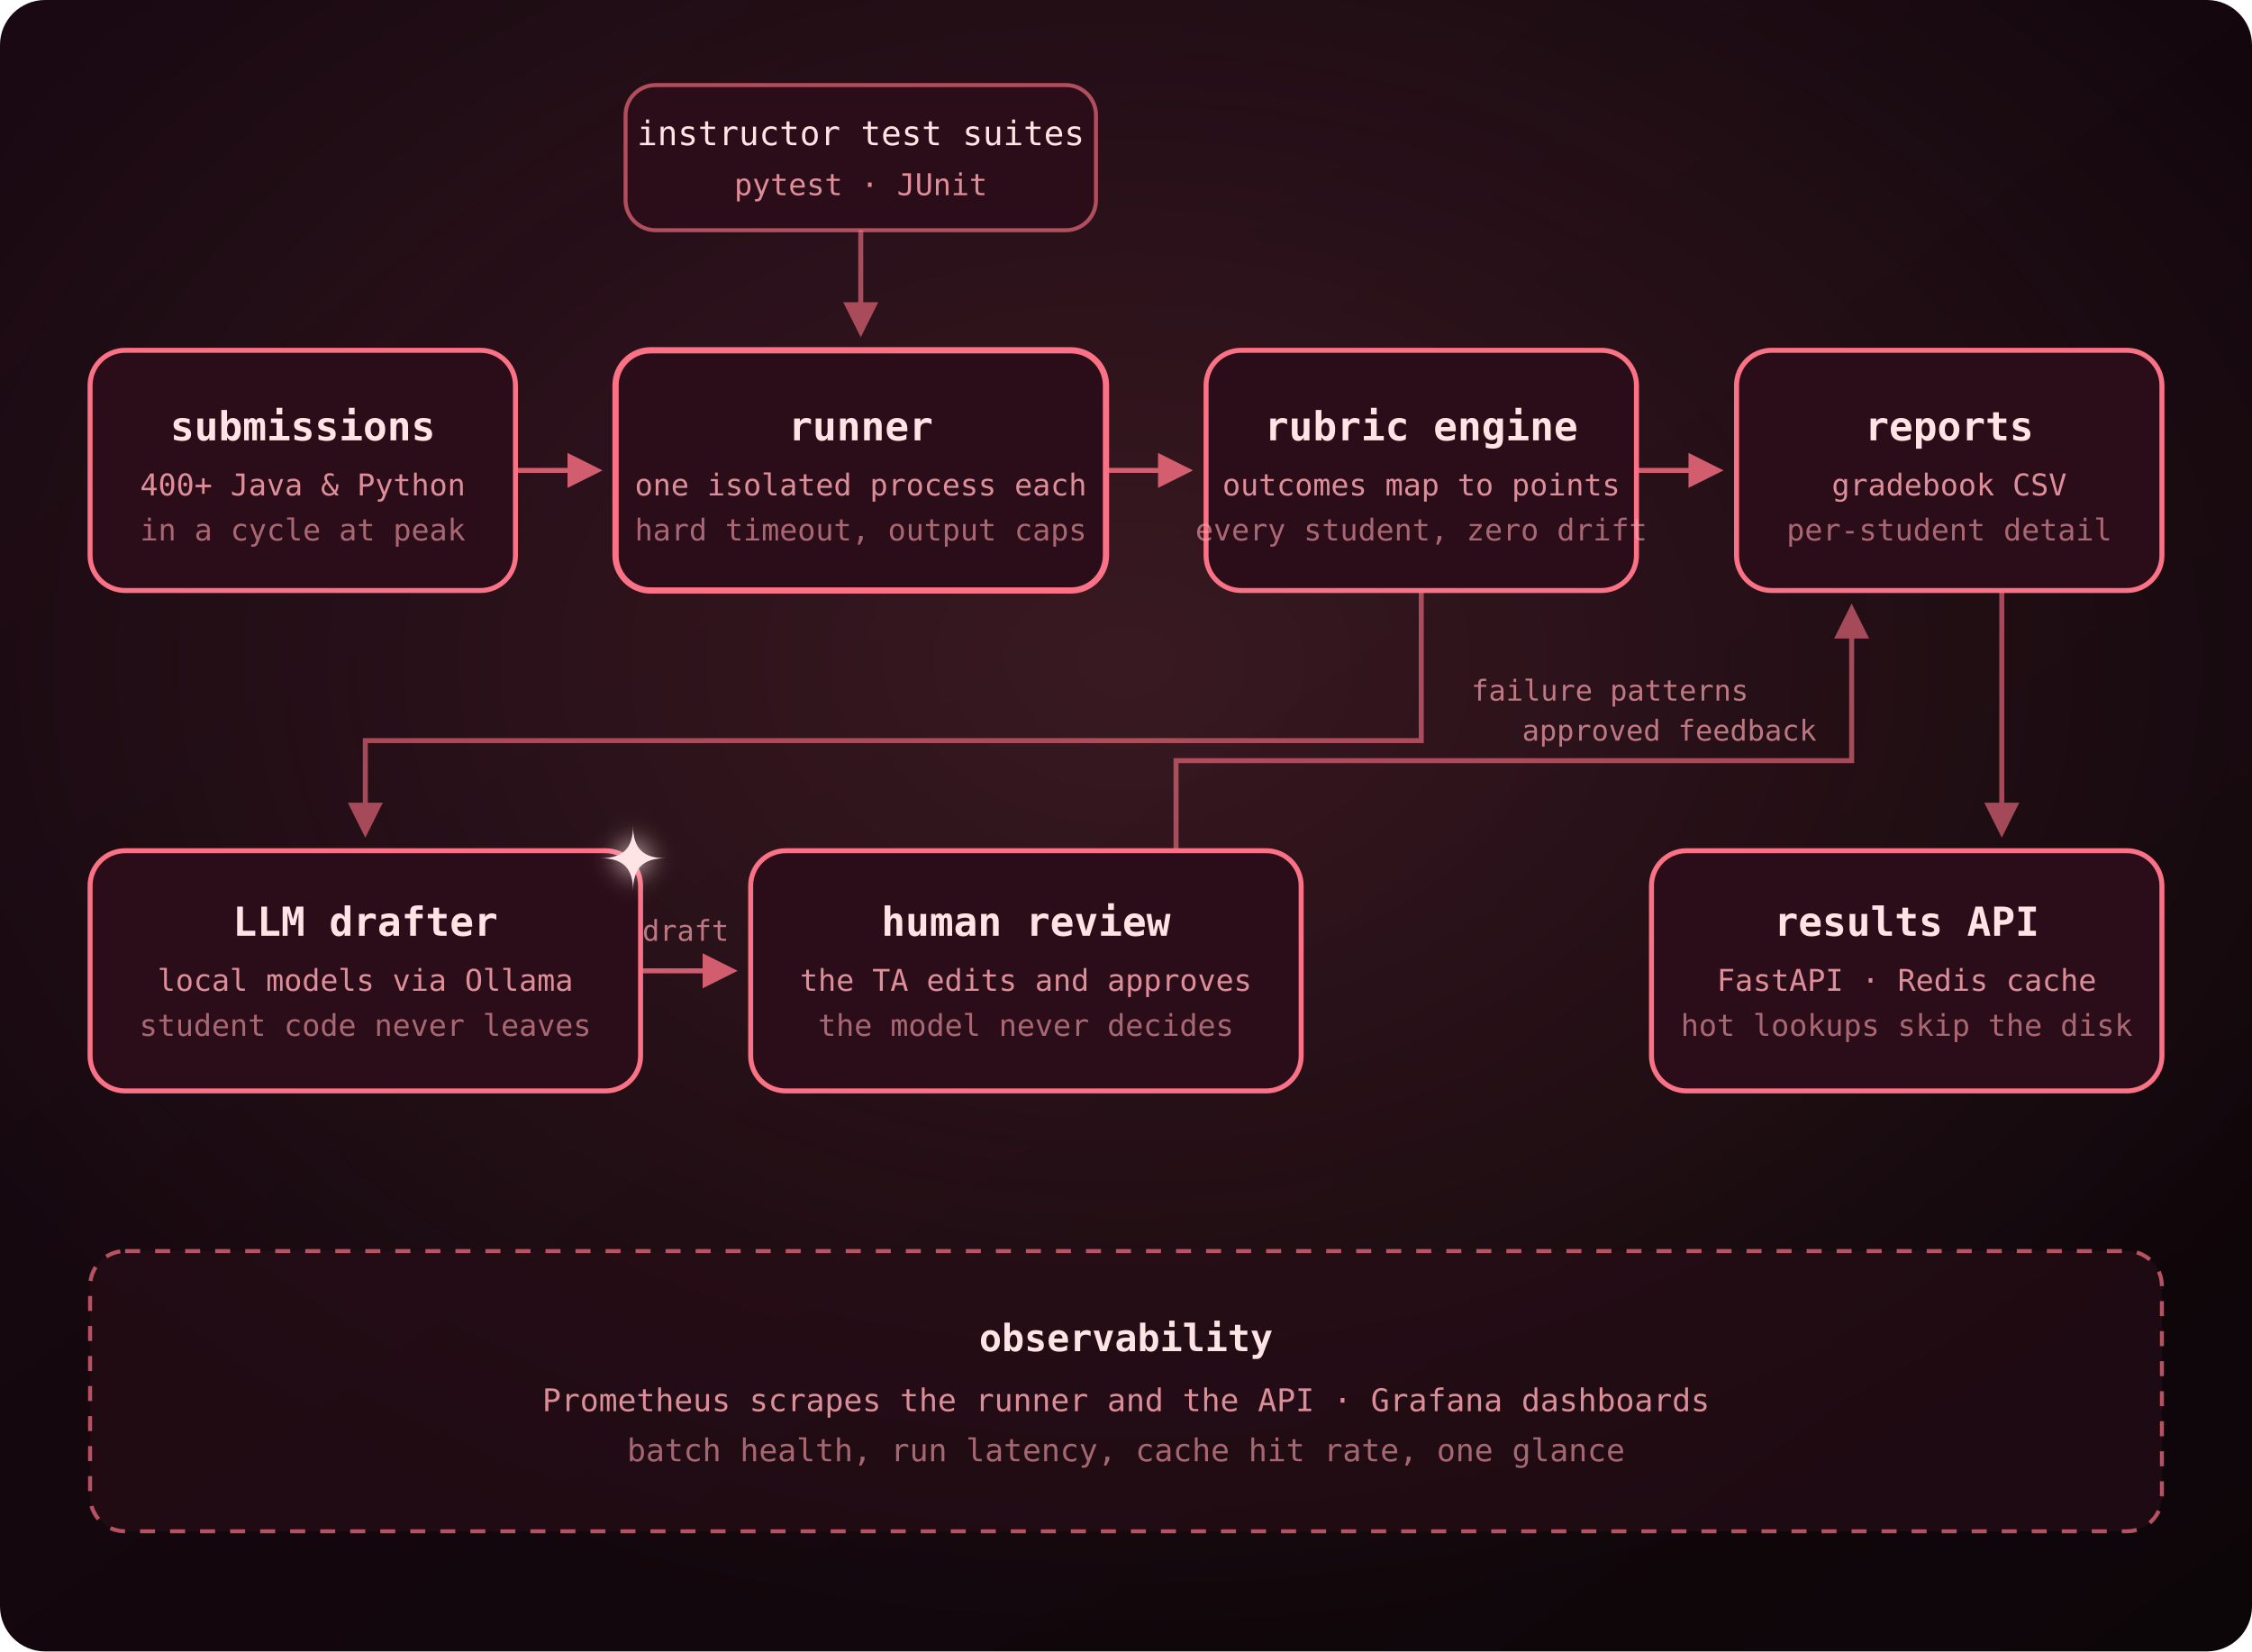
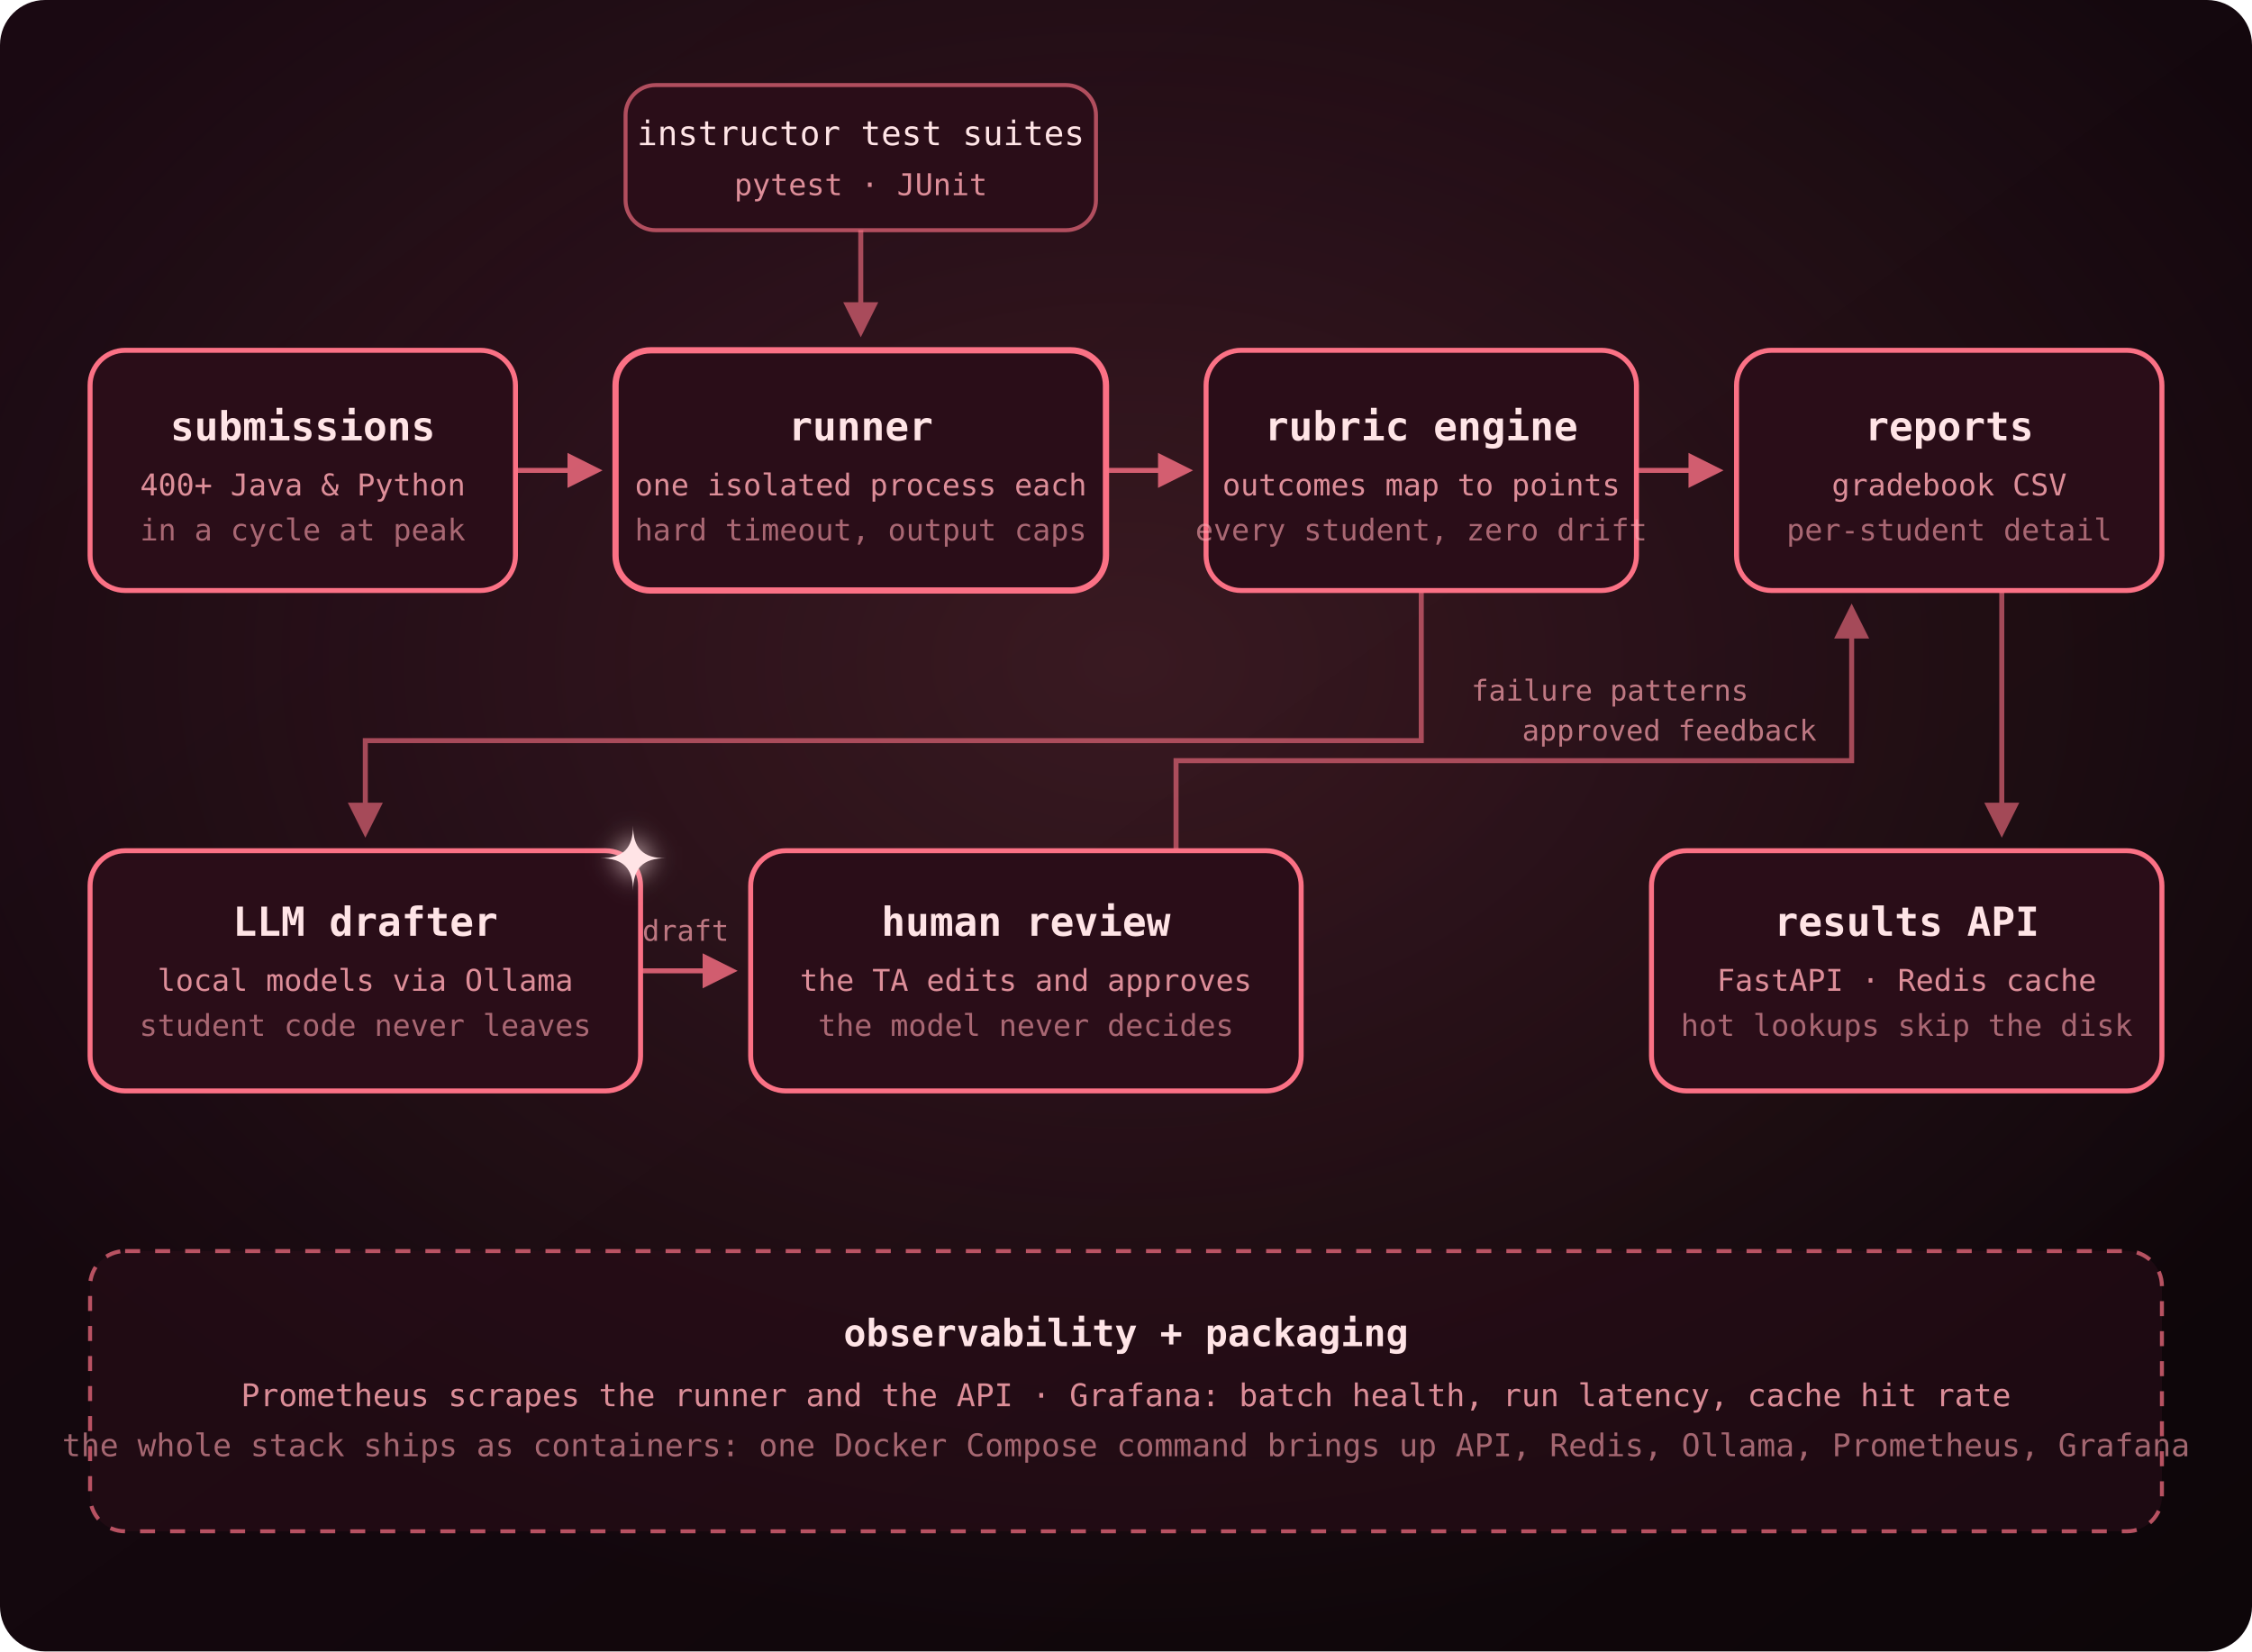
<svg xmlns="http://www.w3.org/2000/svg" viewBox="0 0 900 660" width="900" height="660" fill="none" font-family="ui-monospace, SFMono-Regular, Menlo, Consolas, monospace">
  <defs>
    <linearGradient id="dbg" x1="0" y1="0" x2="1" y2="1">
      <stop offset="0" stop-color="#1a0912" />
      <stop offset="1" stop-color="#0d0609" />
    </linearGradient>
    <radialGradient id="dglow" cx="50%" cy="40%" r="60%">
      <stop offset="0" stop-color="#fb7185" stop-opacity="0.16" />
      <stop offset="1" stop-color="#fb7185" stop-opacity="0" />
    </radialGradient>
    <filter id="dsoft" x="-40%" y="-40%" width="180%" height="180%">
      <feGaussianBlur stdDeviation="5" result="b" />
      <feMerge>
        <feMergeNode in="b" />
        <feMergeNode in="SourceGraphic" />
      </feMerge>
    </filter>
    <marker id="arr" viewBox="0 0 10 10" refX="8" refY="5" markerWidth="7" markerHeight="7" orient="auto-start-reverse">
      <path d="M0 0 L10 5 L0 10 Z" fill="#fb7185" />
    </marker>
  </defs>
  <rect width="900" height="660" rx="18" fill="url(#dbg)" />
  <rect width="900" height="660" rx="18" fill="url(#dglow)" />
  <rect x="250" y="34" width="188" height="58" rx="12" fill="#2a0d18" stroke="#fb7185" stroke-width="1.6" stroke-opacity="0.65" />
  <text x="344" y="58" text-anchor="middle" font-size="13.5" fill="#ffe4e6">instructor test suites</text>
  <text x="344" y="78" text-anchor="middle" font-size="12" fill="#fda4af" opacity="0.85">pytest · JUnit</text>
  <path d="M344 92 V132" stroke="#fb7185" stroke-width="2" opacity="0.6" marker-end="url(#arr)" />
  <g stroke="#fb7185" stroke-width="2">
    <rect x="36" y="140" width="170" height="96" rx="14" fill="#2a0d18" />
    <rect x="246" y="140" width="196" height="96" rx="14" fill="#2a0d18" stroke-width="2.5" />
    <rect x="482" y="140" width="172" height="96" rx="14" fill="#2a0d18" />
    <rect x="694" y="140" width="170" height="96" rx="14" fill="#2a0d18" />
  </g>
  <text x="121" y="176" text-anchor="middle" font-size="16" font-weight="600" fill="#ffe4e6">submissions</text>
  <text x="121" y="198" text-anchor="middle" font-size="12" fill="#fda4af" opacity="0.85">400+ Java &amp; Python</text>
  <text x="121" y="216" text-anchor="middle" font-size="12" fill="#fda4af" opacity="0.6">in a cycle at peak</text>
  <text x="344" y="176" text-anchor="middle" font-size="16" font-weight="600" fill="#ffe4e6">runner</text>
  <text x="344" y="198" text-anchor="middle" font-size="12" fill="#fda4af" opacity="0.85">one isolated process each</text>
  <text x="344" y="216" text-anchor="middle" font-size="12" fill="#fda4af" opacity="0.6">hard timeout, output caps</text>
  <text x="568" y="176" text-anchor="middle" font-size="16" font-weight="600" fill="#ffe4e6">rubric engine</text>
  <text x="568" y="198" text-anchor="middle" font-size="12" fill="#fda4af" opacity="0.85">outcomes map to points</text>
  <text x="568" y="216" text-anchor="middle" font-size="12" fill="#fda4af" opacity="0.6">every student, zero drift</text>
  <text x="779" y="176" text-anchor="middle" font-size="16" font-weight="600" fill="#ffe4e6">reports</text>
  <text x="779" y="198" text-anchor="middle" font-size="12" fill="#fda4af" opacity="0.85">gradebook CSV</text>
  <text x="779" y="216" text-anchor="middle" font-size="12" fill="#fda4af" opacity="0.6">per-student detail</text>
  <g stroke="#fb7185" stroke-width="2" opacity="0.8">
    <path d="M206 188 H238" marker-end="url(#arr)" />
    <path d="M442 188 H474" marker-end="url(#arr)" />
    <path d="M654 188 H686" marker-end="url(#arr)" />
  </g>
  <path d="M568 236 V296 H146 V332" stroke="#fb7185" stroke-width="2" opacity="0.6" fill="none" marker-end="url(#arr)" />
  <text x="588" y="280" font-size="11.5" fill="#fda4af" opacity="0.7">failure patterns</text>
  <rect x="36" y="340" width="220" height="96" rx="14" fill="#2a0d18" stroke="#fb7185" stroke-width="2" />
  <text x="146" y="374" text-anchor="middle" font-size="16" font-weight="600" fill="#ffe4e6">LLM drafter</text>
  <text x="146" y="396" text-anchor="middle" font-size="12" fill="#fda4af" opacity="0.85">local models via Ollama</text>
  <text x="146" y="414" text-anchor="middle" font-size="12" fill="#fda4af" opacity="0.6">student code never leaves</text>
  <path d="M253 330 C253 339 257 343 266 343 C257 343 253 347 253 356 C253 347 249 343 240 343 C249 343 253 339 253 330 Z" fill="#ffe4e6" filter="url(#dsoft)" />
  <path d="M256 388 H292 " stroke="#fb7185" stroke-width="2" opacity="0.8" marker-end="url(#arr)" />
  <text x="274" y="376" text-anchor="middle" font-size="11.5" fill="#fda4af" opacity="0.7">draft</text>
  <rect x="300" y="340" width="220" height="96" rx="14" fill="#2a0d18" stroke="#fb7185" stroke-width="2" />
  <text x="410" y="374" text-anchor="middle" font-size="16" font-weight="600" fill="#ffe4e6">human review</text>
  <text x="410" y="396" text-anchor="middle" font-size="12" fill="#fda4af" opacity="0.85">the TA edits and approves</text>
  <text x="410" y="414" text-anchor="middle" font-size="12" fill="#fda4af" opacity="0.6">the model never decides</text>
  <path d="M470 340 V304 H740 V244" stroke="#fb7185" stroke-width="2" opacity="0.6" fill="none" marker-end="url(#arr)" />
  <text x="726" y="296" text-anchor="end" font-size="11.5" fill="#fda4af" opacity="0.7">approved feedback</text>
  <path d="M800 236 V332" stroke="#fb7185" stroke-width="2" opacity="0.6" marker-end="url(#arr)" />
  <rect x="660" y="340" width="204" height="96" rx="14" fill="#2a0d18" stroke="#fb7185" stroke-width="2" />
  <text x="762" y="374" text-anchor="middle" font-size="16" font-weight="600" fill="#ffe4e6">results API</text>
  <text x="762" y="396" text-anchor="middle" font-size="12" fill="#fda4af" opacity="0.85">FastAPI · Redis cache</text>
  <text x="762" y="414" text-anchor="middle" font-size="12" fill="#fda4af" opacity="0.6">hot lookups skip the disk</text>
  <rect x="36" y="500" width="828" height="112" rx="14" fill="#2a0d18" fill-opacity="0.55" stroke="#fb7185" stroke-width="1.6" stroke-dasharray="6 6" stroke-opacity="0.7" />
-   <text x="450" y="540" text-anchor="middle" font-size="15" font-weight="600" fill="#ffe4e6">observability</text>
-   <text x="450" y="564" text-anchor="middle" font-size="12.5" fill="#fda4af" opacity="0.85">Prometheus scrapes the runner and the API · Grafana dashboards</text>
-   <text x="450" y="584" text-anchor="middle" font-size="12.5" fill="#fda4af" opacity="0.6">batch health, run latency, cache hit rate, one glance</text>
+   <text x="450" y="538" text-anchor="middle" font-size="15" font-weight="600" fill="#ffe4e6">observability + packaging</text>
+   <text x="450" y="562" text-anchor="middle" font-size="12.5" fill="#fda4af" opacity="0.85">Prometheus scrapes the runner and the API · Grafana: batch health, run latency, cache hit rate</text>
+   <text x="450" y="582" text-anchor="middle" font-size="12.5" fill="#fda4af" opacity="0.6">the whole stack ships as containers: one Docker Compose command brings up API, Redis, Ollama, Prometheus, Grafana</text>
</svg>
